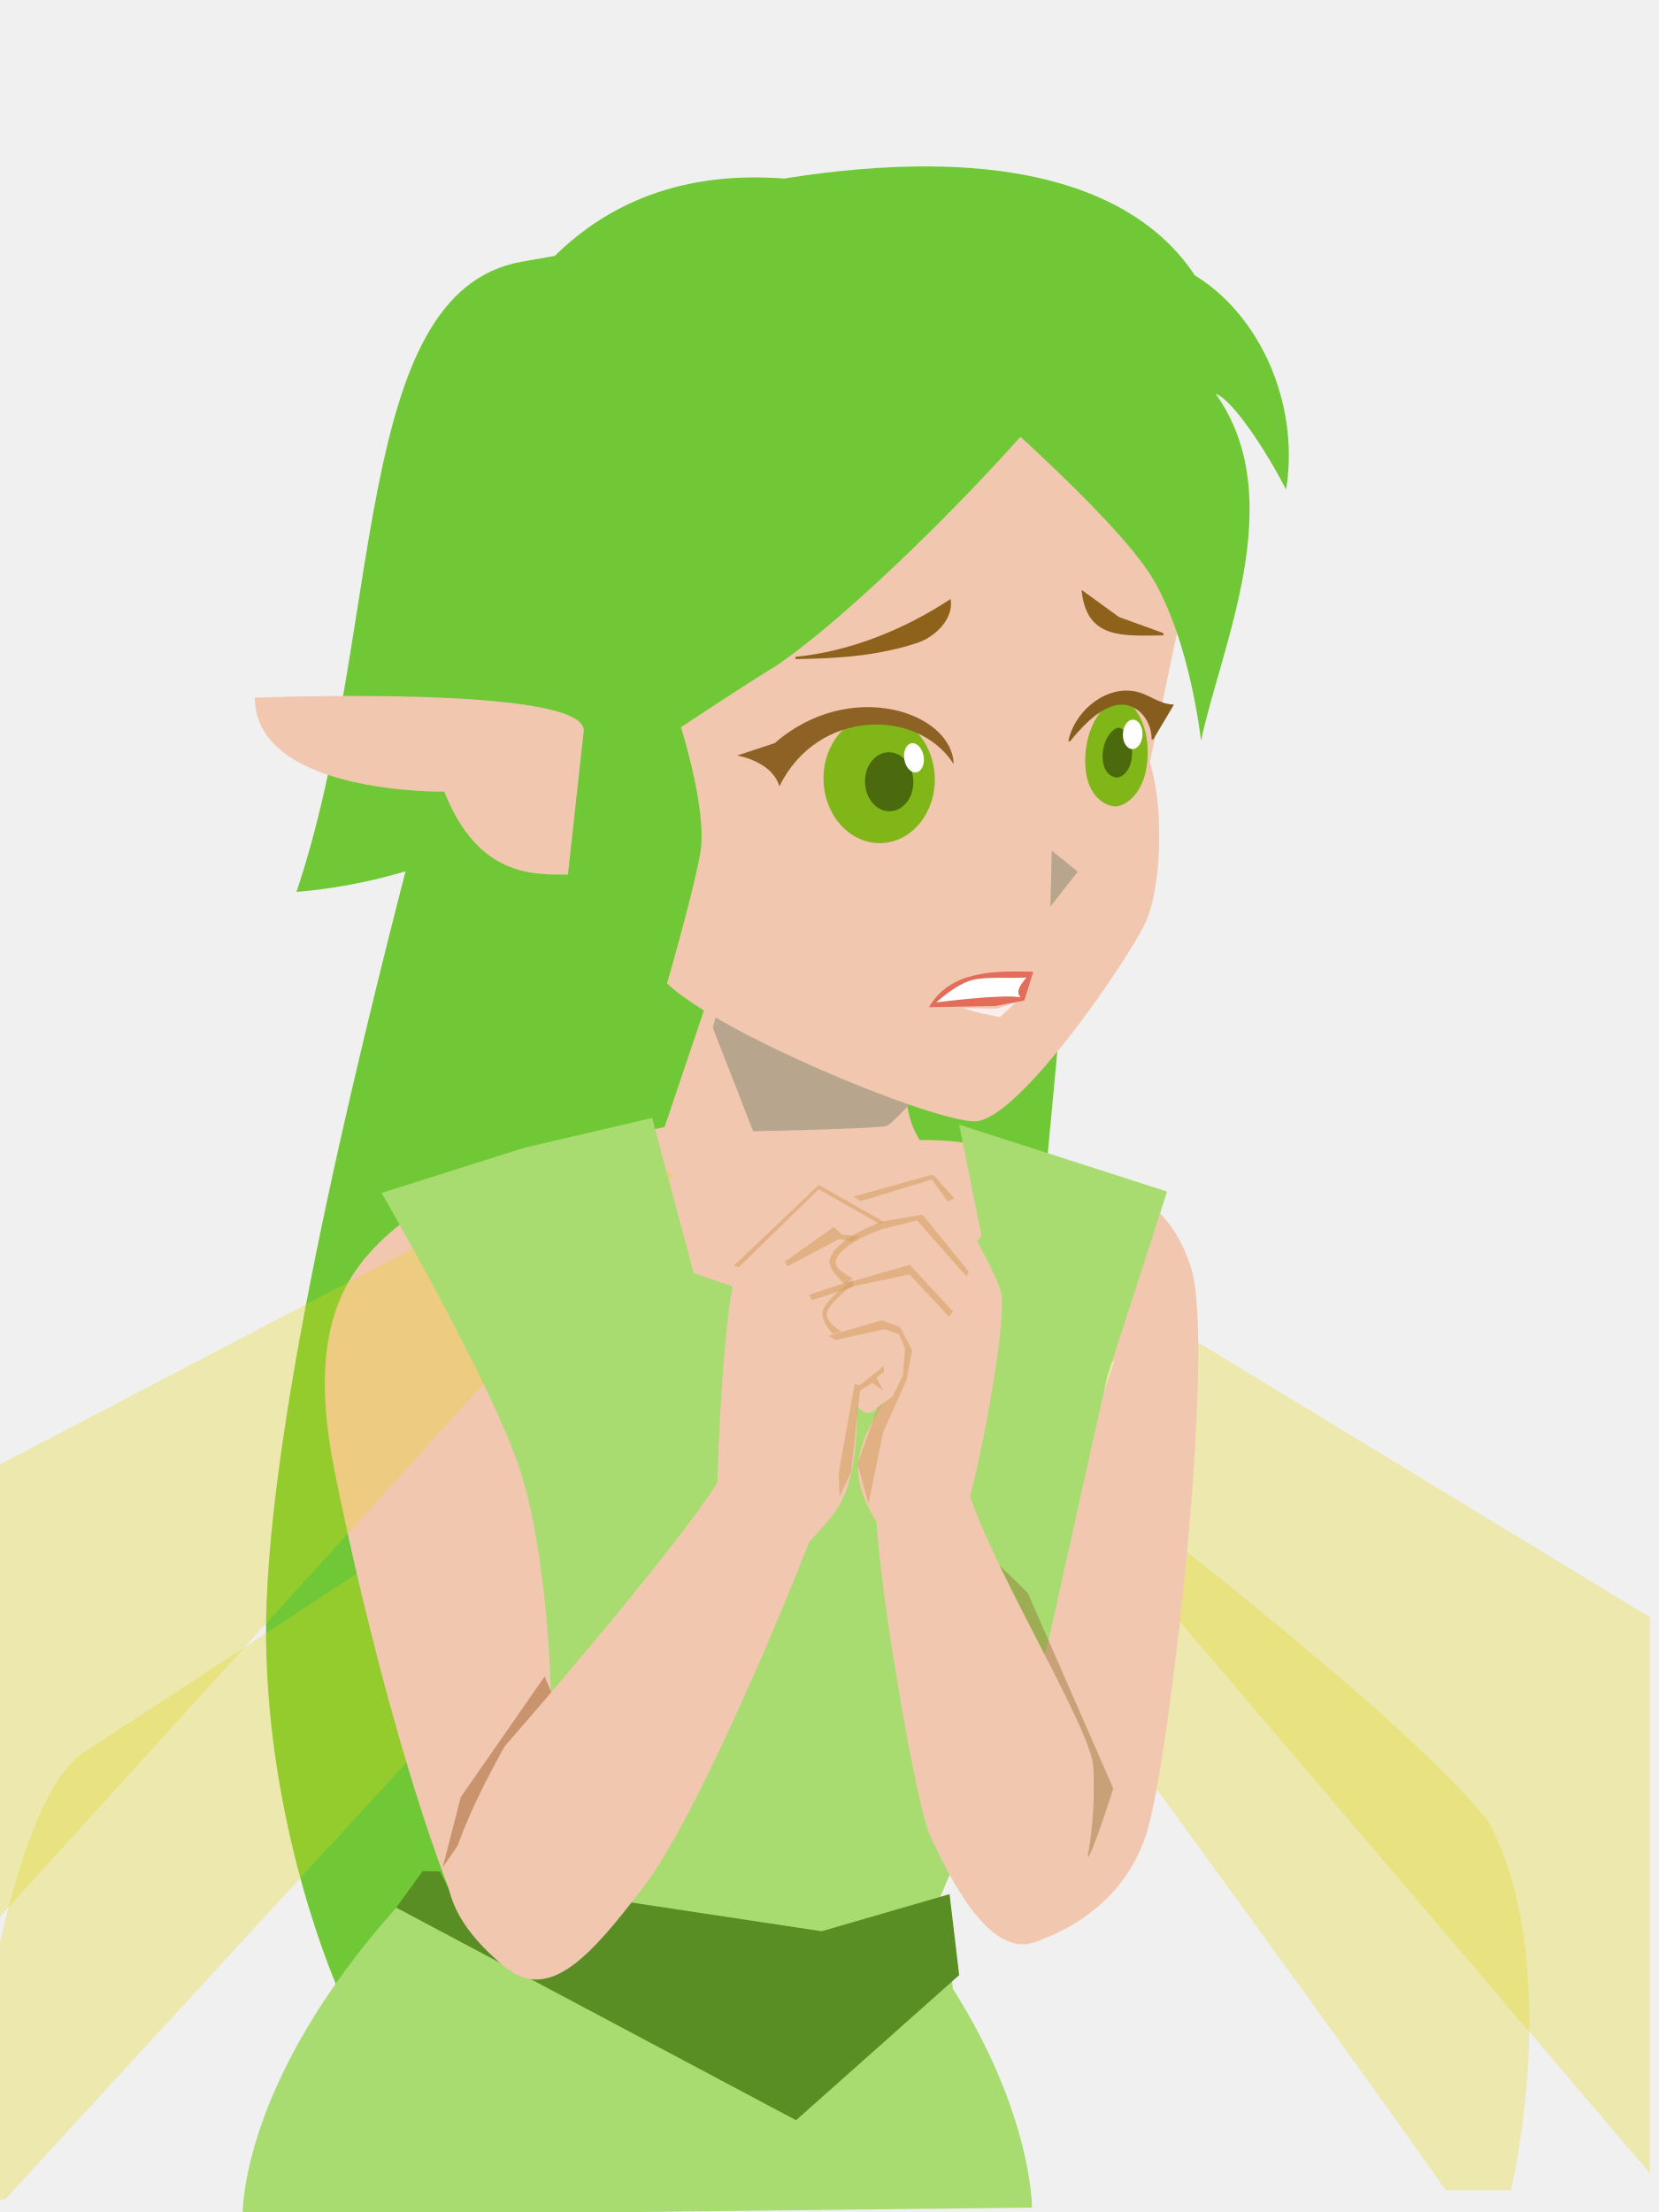
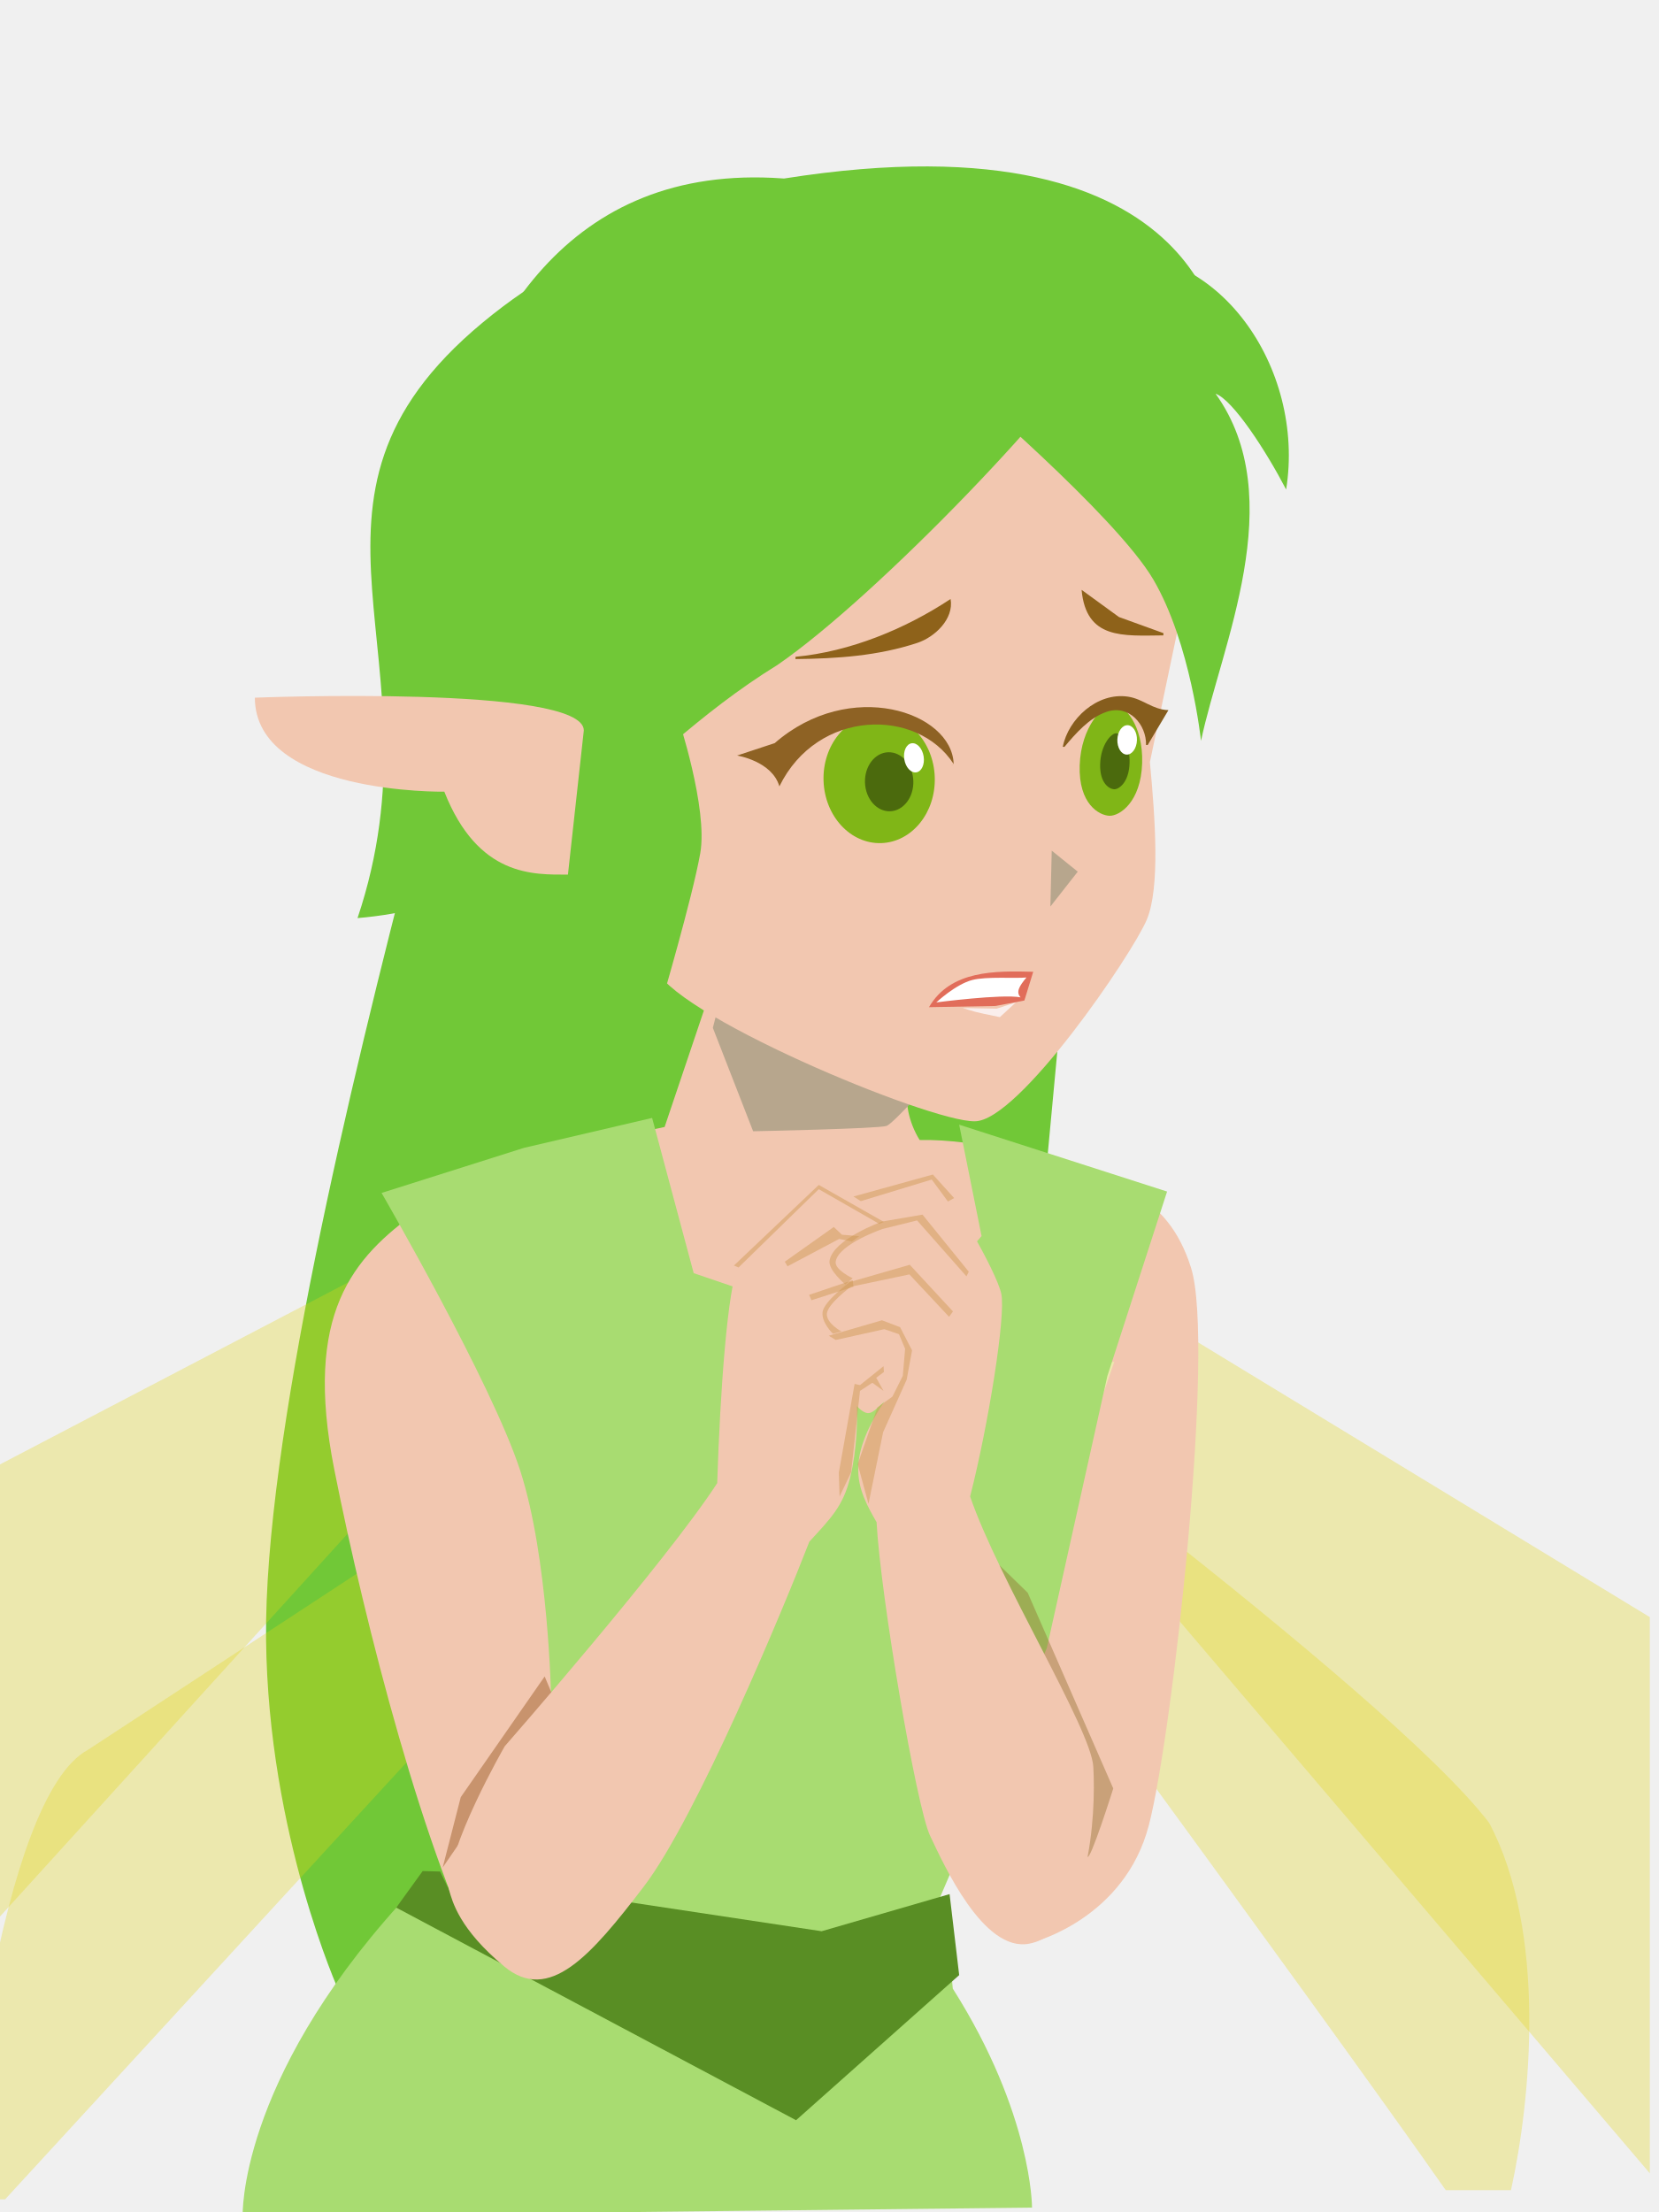
<svg xmlns="http://www.w3.org/2000/svg" width="600" height="800" version="1.1" viewBox="0 0 159 212" id="svg29" xml:space="preserve">
  <defs id="defs29" />
  <path d="m75 17.1c-41.3-2.96-35.2 62.8-35.2 62.8-6.3 24.2-14.5 58.4-14.3 77.2s7.01 33.8 7.01 33.8l30.5-9.49 23.5 10.5 13.7-79.1 5.93-63.5 11.1-15.1s-0.366-23.7-42.1-17.1z" fill="#71c837" id="path1" />
  <g fill="#e1d31c" fill-opacity="0.312" stroke-width="0.265" id="g4" transform="translate(-0.8414185,-1.613189)">
    <path d="m 90.5,115 -3.34,10.6 71.8,84.3 V 156.6 L 90.56,115 Z" id="path2" />
    <path d="m 86.7,129 -0.596,9.12 c 0,0 40.5,55.1 53.3,73.4 h 6.25 c 1.93,-8.72 3.44,-24.8 -2.09,-35.2 -9.75,-12.8 -57,-47.4 -57,-47.4 z" id="path3" />
    <path d="M 64.7,133 9.3,169.3 c -4.29,2.29 -7.31,12.3 -9.35,22.7 v 20.4 h 1.38 l 63.3,-68.9 -0.197,-10.8 z" id="path4" />
  </g>
+   <path d="m 60.241,108.854 -60.882,31.832 v 43.7 l 65.2,-71.8 c -1.945,-0.916 -3.146,-2.032 -4.318,-3.732 z" fill="#e1d31c" fill-opacity="0.312" stroke-width="0.265" id="path6" />
  <path style="fill:#f2c7b0;fill-opacity:1;stroke:none;stroke-width:0.115;stroke-dasharray:none" d="m 110.11,174.923 c 2.313,-8.94 6.357,-45.984 4.046,-53.399 -2.312,-7.415 -7.74,-7.929 -10.485,-9.178 -2.745,-1.249 -9.937,-3.191 -15.534,-3.087 -2.258,-3.696 -0.787,-7.231 -0.787,-7.231 l -18.306,-9.874 -5.347,15.857 c 0,0 -17.443,3.607 -23.668,8.069 -6.224,4.462 -10.957,9.802 -7.991,24.761 2.966,14.959 8.757,37.454 14.549,48.15 9.346,-7.075 10.964,-19.145 10.964,-19.145 0,0 -4.252,-21.828 -6.688,-30.771 5.37,-5.646 26.316,-4.57 26.316,-4.57 l 29.619,-4.008 -3.329,9.659 -4.908,25.583 0.543,20.373 c 0,0 8.691,-2.249 11.004,-11.189 z" id="path35696-3-5" />
-   <path d="m 60.241,108.854 -60.882,31.832 v 43.7 l 65.2,-71.8 c -1.945,-0.916 -3.146,-2.032 -4.318,-3.732 z" fill="#e1d31c" fill-opacity="0.312" stroke-width="0.265" id="path6" />
  <path style="fill:#a8dc71;fill-opacity:1;stroke:none;stroke-width:0.119;stroke-dasharray:none" d="m 91.928,107.791 2.146,10.673 -8.583,10.026 -19.006,-6.469 -3.985,-14.878 -12.304,2.875 -13.626,4.315 c 0,0 10.569,18.232 13.28,26.587 2.712,8.355 2.966,21.721 2.966,21.721 0,0 -3.715,11.3 -8.196,17.43 -1.983,2.713 -4.77,0.231 -6.337,2.431 -15.502,17.161 -15.027,29.914 -15.027,29.914 l 75.655,-0.836 c 0,0 0.032,-8.959 -7.596,-20.992 -0.415,-5.238 -1.226,-8.733 -1.226,-8.733 l 10.239,-23.898 5.798,-26.058 5.728,-17.7 z" id="path35702-1" />
  <path style="fill:#8d6a2a;fill-opacity:0.41;stroke:none;stroke-width:0.119;stroke-dasharray:none;stroke-opacity:0.526" d="m 94.513,148.77 3.983,3.879 8.2,18.759 c 0,0 -2.256,7.166 -2.486,6.519 -0.23,-0.647 -9.697,-29.157 -9.697,-29.157 z" id="path35705" />
  <path style="fill:#cf9854;fill-opacity:0.479;stroke:none;stroke-width:0.119;stroke-dasharray:none" d="M 95.441,129.022 Z" id="path35691-1" />
  <path style="fill:#975520;fill-opacity:0.459;stroke:none;stroke-width:0.119;stroke-dasharray:none;stroke-opacity:0.526" d="m 52.202,160.672 -8.042,11.567 -1.731,6.742 10.837,-15.766 z" id="path35706" />
  <g fill="none" stroke-linecap="round" stroke-linejoin="round" id="g11">
    <circle r="0" stroke="#c53822" stroke-width="2.26" style="paint-order:stroke markers fill" id="circle6" />
    <g stroke="#924019" id="g9">
      <circle r="0" stroke-width="1.29" style="paint-order:stroke markers fill" id="circle7" />
      <circle transform="scale(1,-1)" r="0" stroke-width="3.6" style="paint-order:stroke markers fill" id="circle8" />
      <circle transform="scale(1,-1)" r="0" stroke-width="3.6" style="paint-order:stroke markers fill" id="circle9" />
    </g>
    <circle transform="scale(1,-1)" r="0" stroke="#4d4320" stroke-width="4.38" style="paint-order:stroke markers fill" id="circle10" />
    <circle transform="scale(1,-1)" r="0" stroke="#4d4320" stroke-width="3.52" style="paint-order:stroke markers fill" id="circle11" />
  </g>
  <path d="m70.3 90.8-1.98 7.71 3.86 9.91s12.1-0.238 12.8-0.516 4.57-4.65 4.57-4.65l-0.215-7.2z" fill="#b7a68d" id="path13" />
-   <path d="m 114.418,52.97 -4.21,20.069 c 1.456,4.775 0.981,12.036 -0.296,15.097 -1.37,3.284 -12.275,19.34 -16.492,19.329 -4.358,0.079 -29.679,-10.471 -30.689,-14.917 0,0 -21.115,-11.72 -24.331,-22.634 -3.216,-10.915 -1.733,-48.586 35.871,-47.416 37.604,1.188 37.064,32.77 37.064,32.77 z" fill="#f2c7b0" id="path14" style="stroke-width:1.027" />
-   <path d="m 109.993,72.438 c -0.121,3.588 -2.168,4.88 -3.137,4.847 -0.968,-0.033 -2.969,-1.077 -2.847,-4.669 0.121,-3.588 2.291,-5.706 3.26,-5.673 0.968,0.033 2.846,1.897 2.725,5.485 z" fill="#80b617" stroke-width="1.499" id="path15" />
-   <path d="m 108.493,72.281 c -0.056,1.659 -1.02,2.257 -1.478,2.241 -0.456,-0.015 -1.396,-0.499 -1.34,-2.156 0.056,-1.659 1.078,-2.635 1.533,-2.62 0.456,0.015 1.341,0.879 1.285,2.535 z" fill="#4b6a0d" stroke-width="0.7" id="path16" />
+   <path d="m 114.418,52.97 -4.21,20.069 c 0.515,5.507 0.981,12.036 -0.296,15.097 -1.37,3.284 -12.275,19.34 -16.492,19.329 -4.358,0.079 -29.679,-10.471 -30.689,-14.917 0,0 -21.115,-11.72 -24.331,-22.634 -3.216,-10.915 -1.733,-48.586 35.871,-47.416 37.604,1.188 37.064,32.77 37.064,32.77 z" fill="#f2c7b0" id="path14" style="stroke-width:1.027" />
+   <path d="m 109.463,73.165 c -0.121,3.716 -2.168,5.054 -3.137,5.02 -0.968,-0.034 -2.969,-1.115 -2.847,-4.836 0.121,-3.716 2.291,-5.91 3.26,-5.876 0.968,0.034 2.846,1.965 2.725,5.681 z" fill="#80b617" stroke-width="1.525" id="path15" />
+   <path d="m 108.259,73.125 c -0.056,1.864 -1.02,2.536 -1.478,2.519 -0.456,-0.017 -1.396,-0.561 -1.34,-2.423 0.056,-1.864 1.078,-2.961 1.533,-2.944 0.456,0.017 1.341,0.988 1.285,2.849 z" fill="#4b6a0d" stroke-width="0.742" id="path16" />
  <path d="m 100.799,81.526 2.494,2.015 -2.623,3.343 z" fill="#b7a68d" id="path21" style="stroke-width:1.027" />
-   <ellipse cx="110.872" cy="66.677" rx="0.939" ry="1.41" fill="#ffffff" id="ellipse22" style="stroke-width:1.027" transform="rotate(1.934821)" />
+   <ellipse cx="110.36" cy="67.224" rx="0.939" ry="1.41" fill="#ffffff" id="ellipse22" style="stroke-width:1.027" transform="rotate(1.934821)" />
  <path d="m 64.959,68.709 c 0,0 2.92,8.774 2.152,13.08 -0.768,4.307 -3.734,14.382 -3.734,14.382 l -22.549,-0.529 6.234,-31.53 z" fill="#71c837" id="path23" style="stroke-width:1.027" />
-   <path d="M 105.647,31.662 C 103.065,37.258 84.228,57.053 74.512,63.729 59.436,73.025 46.854,83.926 28.412,85.483 36.853,60.353 33.498,28.042 49.994,25.083 c 16.497,-2.96 43.026,-6.685 55.655,6.519 z" fill="#71c837" id="path26" style="stroke-width:1.027" />
+   <path d="M 105.647,31.662 C 103.065,37.258 84.228,57.053 74.512,63.729 59.436,73.025 52.708,86.435 34.266,87.991 42.707,62.862 25.553,48.114 46.231,30.937 66.909,13.76 93.02,18.398 105.649,31.602 Z" fill="#71c837" id="path26" style="stroke-width:1.027" />
  <path d="m 91.878,36.6 c 0,0 15.067,12.816 18.657,18.941 3.589,6.125 4.571,15.463 4.571,15.463 1.898,-9.041 8.598,-23.223 1.396,-33.272 1.667,0.598 4.822,5.455 6.763,9.183 1.859,-11.644 -6.571,-23.925 -17.848,-22.505 -2.123,-2.383 -15.917,-9.513 -17.856,-5.186 z" fill="#71c837" id="path27" style="stroke-width:1.027" />
  <path d="m 55.953,70.006 c 0.01,-4.392 -31.527,-3.14 -31.527,-3.14 0.021,9.296 18.158,9.01 18.158,9.01 3.245,8.204 8.558,7.945 11.848,7.946 z" fill="#f2c7b0" id="path28" style="stroke-width:1.027" />
  <ellipse cx="81.693" cy="77.456" rx="5.332" ry="6.15" fill="#80b617" id="ellipse17" style="stroke-width:1.027" transform="rotate(-1.932665)" />
  <path d="M 91.39,73.212 C 87.918,67.826 78.347,67.909 74.697,75.366 73.994,72.939 70.643,72.412 70.643,72.412 l 3.608,-1.192 c 7.201,-6.276 16.981,-3.004 17.149,1.993 -0.491,0.41 -0.011,3.56e-4 -0.011,3.56e-4 z" fill="#8e6224" id="path18" style="stroke-width:1.027" />
  <ellipse cx="82.642" cy="77.756" rx="2.318" ry="2.83" fill="#4b6a0d" stroke-width="1.345" id="ellipse28" transform="rotate(-1.932665)" />
  <ellipse transform="matrix(0.989686,-0.143254,0.1551719,0.9878875,0,0)" cx="75.269" cy="84.435" rx="0.938" ry="1.411" fill="#ffffff" id="ellipse29" style="stroke-width:1.027" />
-   <path style="fill:#865d1d;stroke:none;stroke-width:0.152" d="m 102.391,71.046 0.156,0.005 c 1.056,-1.262 2.374,-2.785 4.021,-3.353 2.188,-0.755 3.848,1.247 3.801,3.172 l 0.156,0.005 1.989,-3.345 c -1.56,-0.053 -2.403,-1.066 -3.865,-1.29 -2.976,-0.455 -5.749,2.159 -6.259,4.805 z" id="path4471" />
+   <path style="fill:#865d1d;stroke:none;stroke-width:0.152" d="m 101.861,71.576 0.156,0.005 c 1.056,-1.262 2.374,-2.785 4.021,-3.353 2.188,-0.755 3.848,1.247 3.801,3.172 l 0.156,0.005 1.989,-3.345 c -1.56,-0.053 -2.403,-1.066 -3.865,-1.29 -2.976,-0.455 -5.749,2.159 -6.259,4.805 z" id="path4471" />
  <path d="m 95.521,96.67 1.839,-0.599 -1.531,1.413 c -2.811,-0.573 -2.326,-0.513 -3.575,-0.876 z" fill="#faeeec" id="path19" style="stroke-width:1.045" />
  <path style="fill:#e16d5a;stroke:none;stroke-width:0.621" d="m 89.036,96.529 6.364,-0.116 2.777,-0.523 0.848,-2.755 c -3.641,-0.094 -7.931,-0.159 -9.99,3.394 z" id="path2686" />
  <path style="fill:#8e621a;stroke:none;stroke-width:0.814" d="m 91.105,57.408 c -4.357,2.88 -9.62,5.043 -14.861,5.54 l -0.007,0.216 c 3.937,-0.036 7.939,-0.301 11.706,-1.558 1.638,-0.547 3.499,-2.278 3.163,-4.197 z" id="path866-7" />
  <path style="fill:#8e621a;stroke:none;stroke-width:0.814" d="m 103.66,56.531 c 0.44,4.768 3.941,4.401 7.837,4.365 l 0.007,-0.216 -4.264,-1.545 z" id="path805-5" />
  <path style="fill:#ffffff;fill-opacity:1;stroke-width:0.14;stroke-opacity:0.526" d="m 89.738,96.071 c 0,0 6.266,-0.822 8.076,-0.485 -0.458,-0.493 -0.158,-1.041 0.562,-1.903 -1.076,0.108 -3.82,-0.112 -5.183,0.238 -1.604,0.412 -3.455,2.15 -3.455,2.15 z" id="path6142" />
  <path style="fill:#598e24;fill-opacity:1;stroke:none;stroke-width:0.119;stroke-dasharray:none" d="m 91.009,181.534 0.92,7.762 -15.634,13.908 -38.318,-20.376 2.531,-3.503 1.671,0.042 1.293,2.645 0.513,-2.168 34.762,5.247 z" id="path35703-8" />
  <path style="fill:#f2c7b0;fill-opacity:1;stroke-width:0.215;stroke-opacity:0.526" d="m 98.635,186.284 c 5.782,-1.109 6.425,-12.298 6.148,-16.963 -0.216,-3.639 -9.077,-17.899 -11.805,-25.899 1.744,-6.817 3.432,-17.324 2.988,-19.419 -0.444,-2.095 -4.938,-10.028 -6.407,-10.786 -1.469,-0.759 -7.561,1.967 -7.561,1.967 0,0 -2.2,-1.35 -3.495,-1.401 -1.295,-0.051 -6.622,5.394 -7.697,7.415 -1.075,2.021 -1.794,12.293 -2.068,20.946 -4.894,7.544 -20.367,25.224 -20.367,25.224 0,0 -5.704,9.894 -5.341,13.728 0.327,1.173 1.005,3.804 5.303,7.376 4.298,3.572 8.296,-1.021 13.366,-7.657 5.07,-6.637 13.415,-26.726 15.87,-33.06 2.012,-2.195 3.234,-3.388 3.909,-6.136 0.675,-2.748 0.701,-5.617 0.641,-6.854 1.16,1.165 1.423,0.668 2.631,-0.43 -3.818,5.74 -2.585,8.356 -0.738,11.55 0.369,7.001 3.82,27.31 5.129,30.056 1.308,2.746 5.088,11.189 9.495,10.344 z" id="path6143-2" />
  <path style="fill:#cf9854;fill-opacity:0.479;stroke-width:0.215;stroke-opacity:0.526" d="m 81.574,141.1 0.85,-7.798 1.183,-0.776 1.072,0.776 -0.702,-1.257 0.739,-0.554 -0.037,-0.554 -2.255,1.811 -0.517,-0.111 -1.515,8.501 0.074,2.291 z" id="path6144-9" />
  <path style="fill:#cf9854;fill-opacity:0.479;stroke-width:0.215;stroke-opacity:0.526" d="m 79.431,128.016 0.665,0.407 4.657,-1.035 1.404,0.48 0.591,1.404 -0.222,2.587 -0.998,1.996 -1.441,1.035 -1.885,5.433 1.035,3.807 1.404,-6.874 2.255,-5.027 0.517,-2.809 -1.146,-2.218 -1.737,-0.665 z" id="path6145-1" />
  <path style="fill:#cf9854;fill-opacity:0.479;stroke-width:0.215;stroke-opacity:0.526" d="m 90.962,126.205 0.37,-0.517 -4.139,-4.472 -5.766,1.663 c 0,0 -2.436,1.828 -2.587,2.846 -0.152,1.018 0.998,2.107 0.998,2.107 l 0.813,-0.222 c 0,0 -1.457,-0.773 -1.404,-1.7 0.053,-0.927 2.291,-2.587 2.291,-2.587 l 5.618,-1.183 z" id="path6146-2" />
  <path style="fill:#cf9854;fill-opacity:0.479;stroke-width:0.215;stroke-opacity:0.526" d="m 92.625,122.325 -4.731,-5.359 -3.289,0.813 c 0,0 -4.186,1.43 -4.509,3.105 -0.156,0.806 1.626,1.626 1.626,1.626 l -0.702,0.591 c 0,0 -1.674,-1.39 -1.515,-2.291 0.361,-2.056 5.027,-3.733 5.027,-3.733 l 3.881,-0.665 4.435,5.47 z" id="path6147-7" />
  <path style="fill:#cf9854;fill-opacity:0.479;stroke-width:0.215;stroke-opacity:0.526" d="m 77.768,124.616 4.029,-1.294 -0.074,-0.628 -4.176,1.404 z" id="path6148-0" />
  <path style="fill:#cf9854;fill-opacity:0.479;stroke-width:0.215;stroke-opacity:0.526" d="m 75.217,120.92 4.694,-3.326 0.776,0.739 1.663,0.148 -0.702,0.517 -1.22,-0.259 -4.953,2.624 z" id="path6149-9" />
  <path style="fill:#cf9854;fill-opacity:0.479;stroke-width:0.215;stroke-opacity:0.526" d="m 70.782,121.475 7.688,-7.503 5.803,3.326 0.444,-0.185 -6.246,-3.548 -8.131,7.725 z" id="path6150-3" />
  <path style="fill:#cf9854;fill-opacity:0.479;stroke-width:0.215;stroke-opacity:0.526" d="m 82.498,115.118 6.801,-2.07 1.552,2.107 0.591,-0.333 -2.033,-2.255 -7.614,2.107 z" id="path6151-6" />
</svg>
